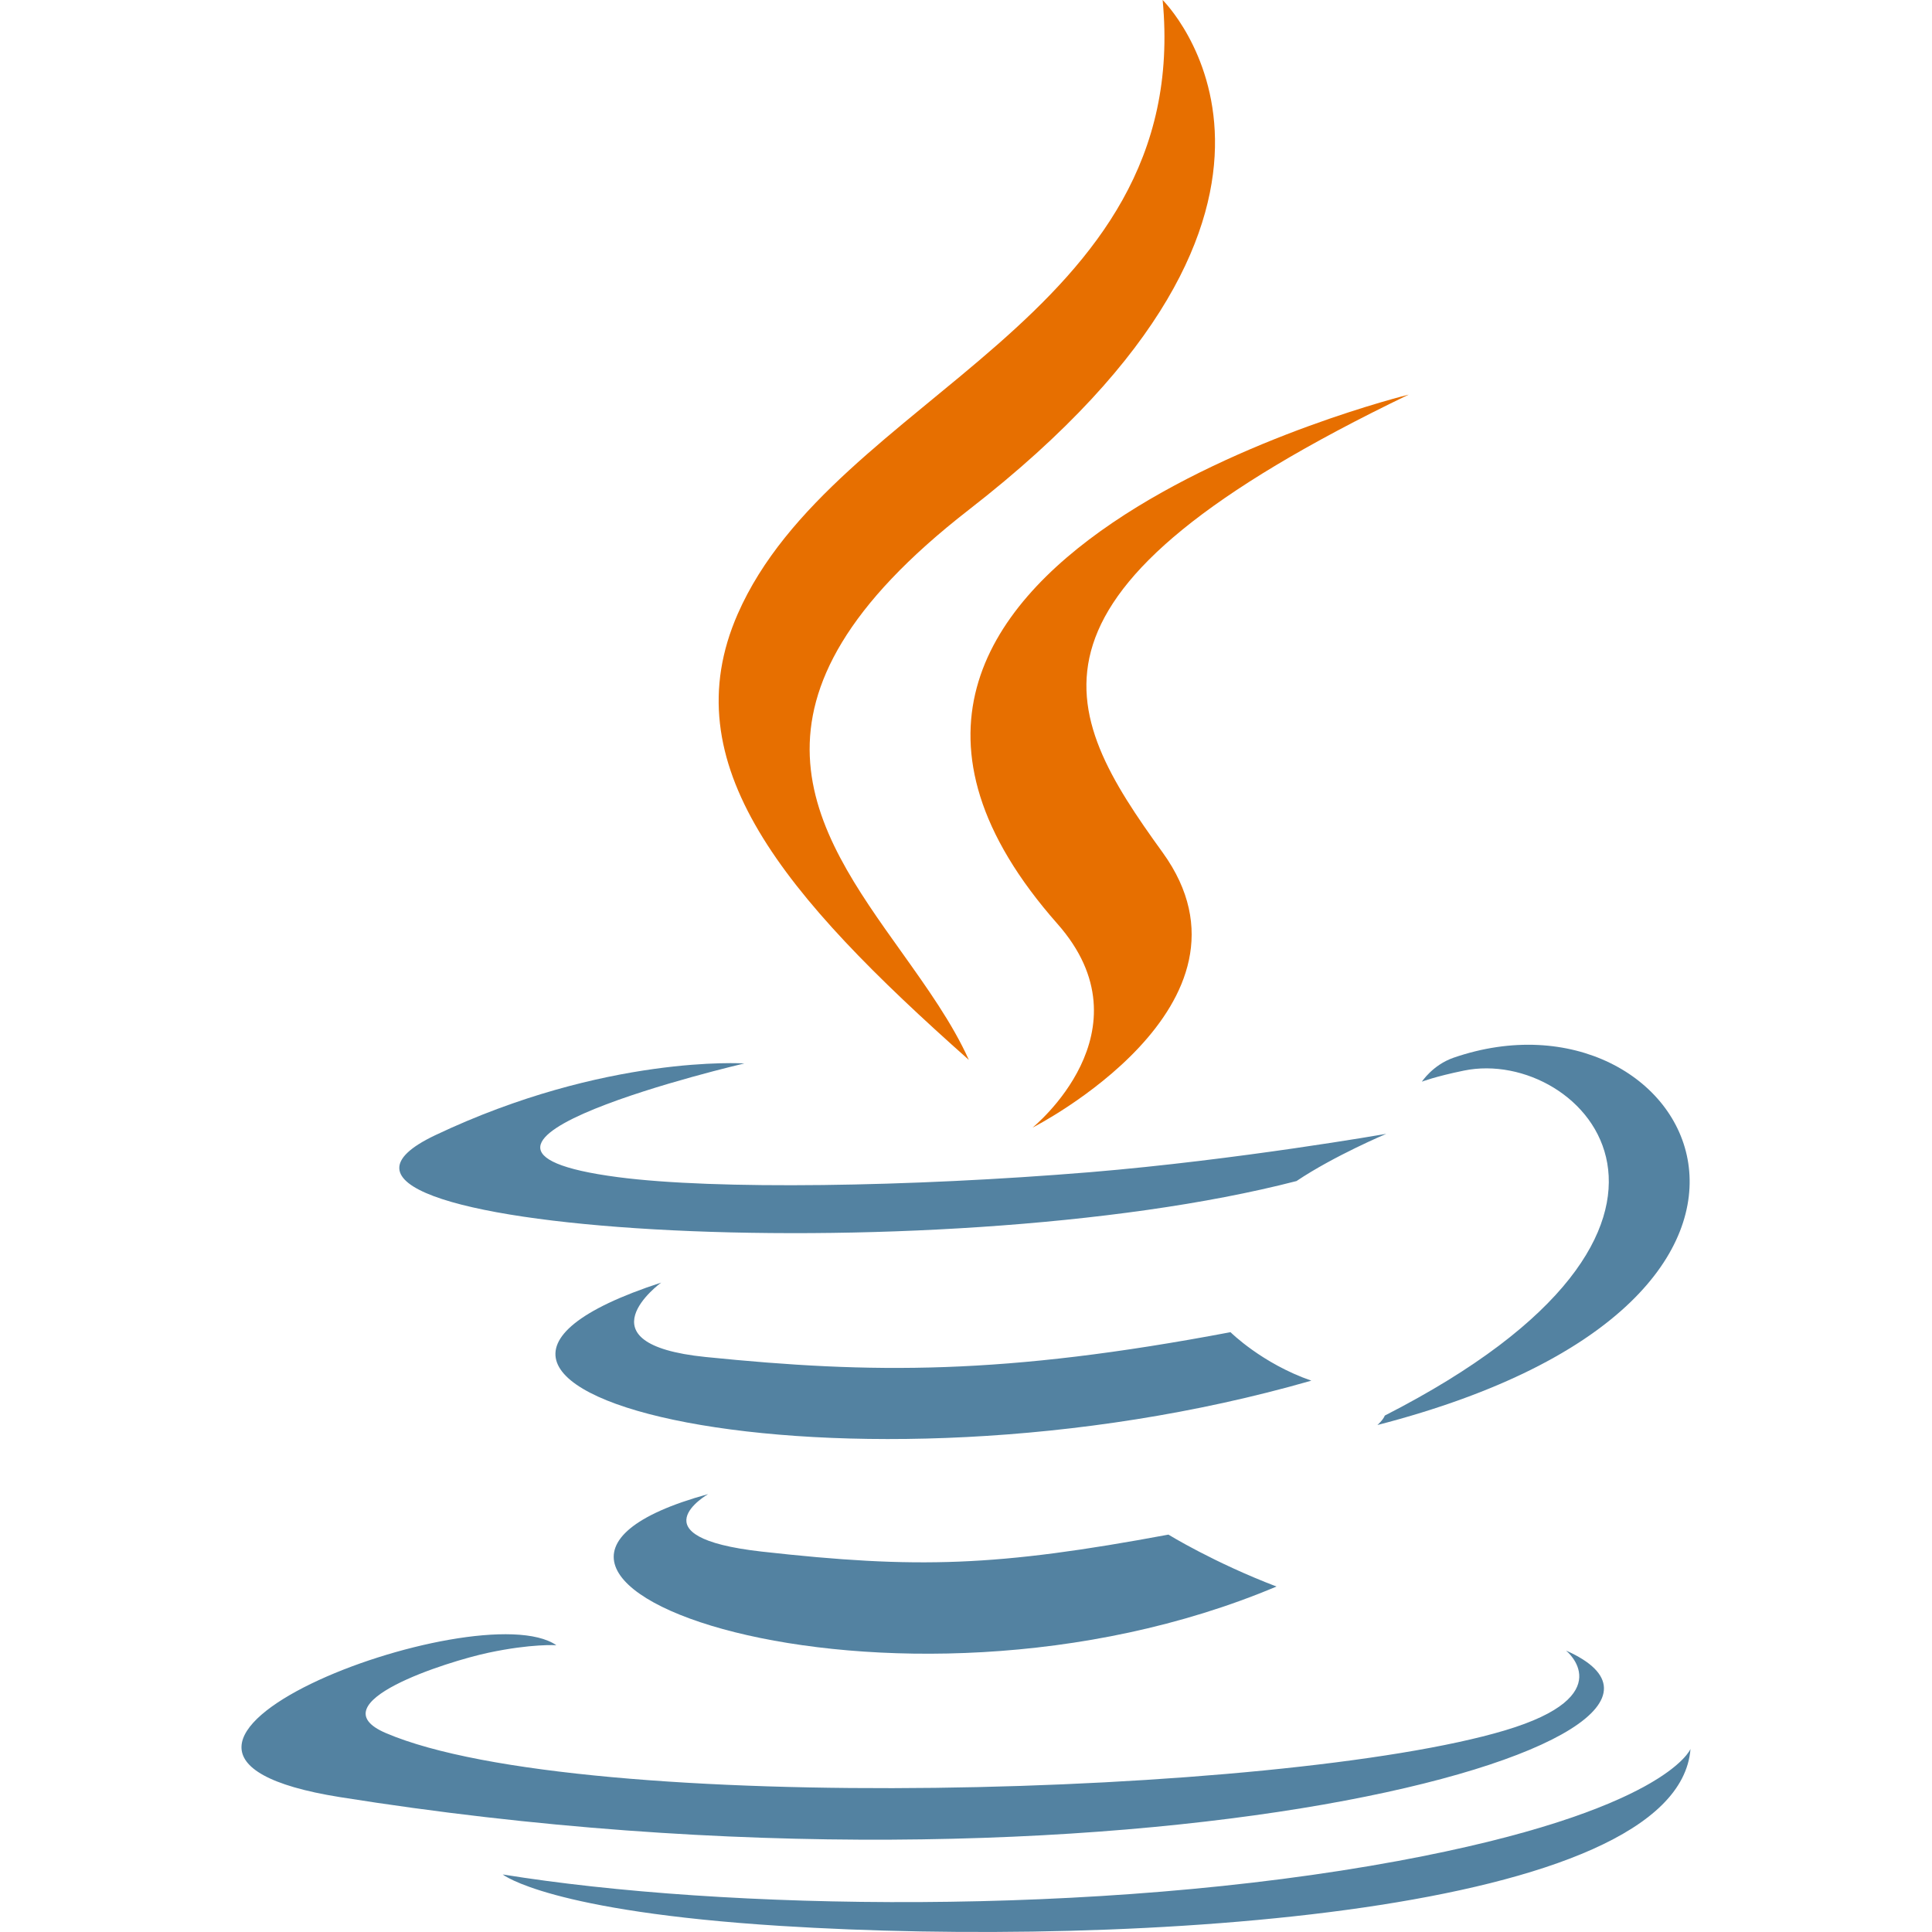
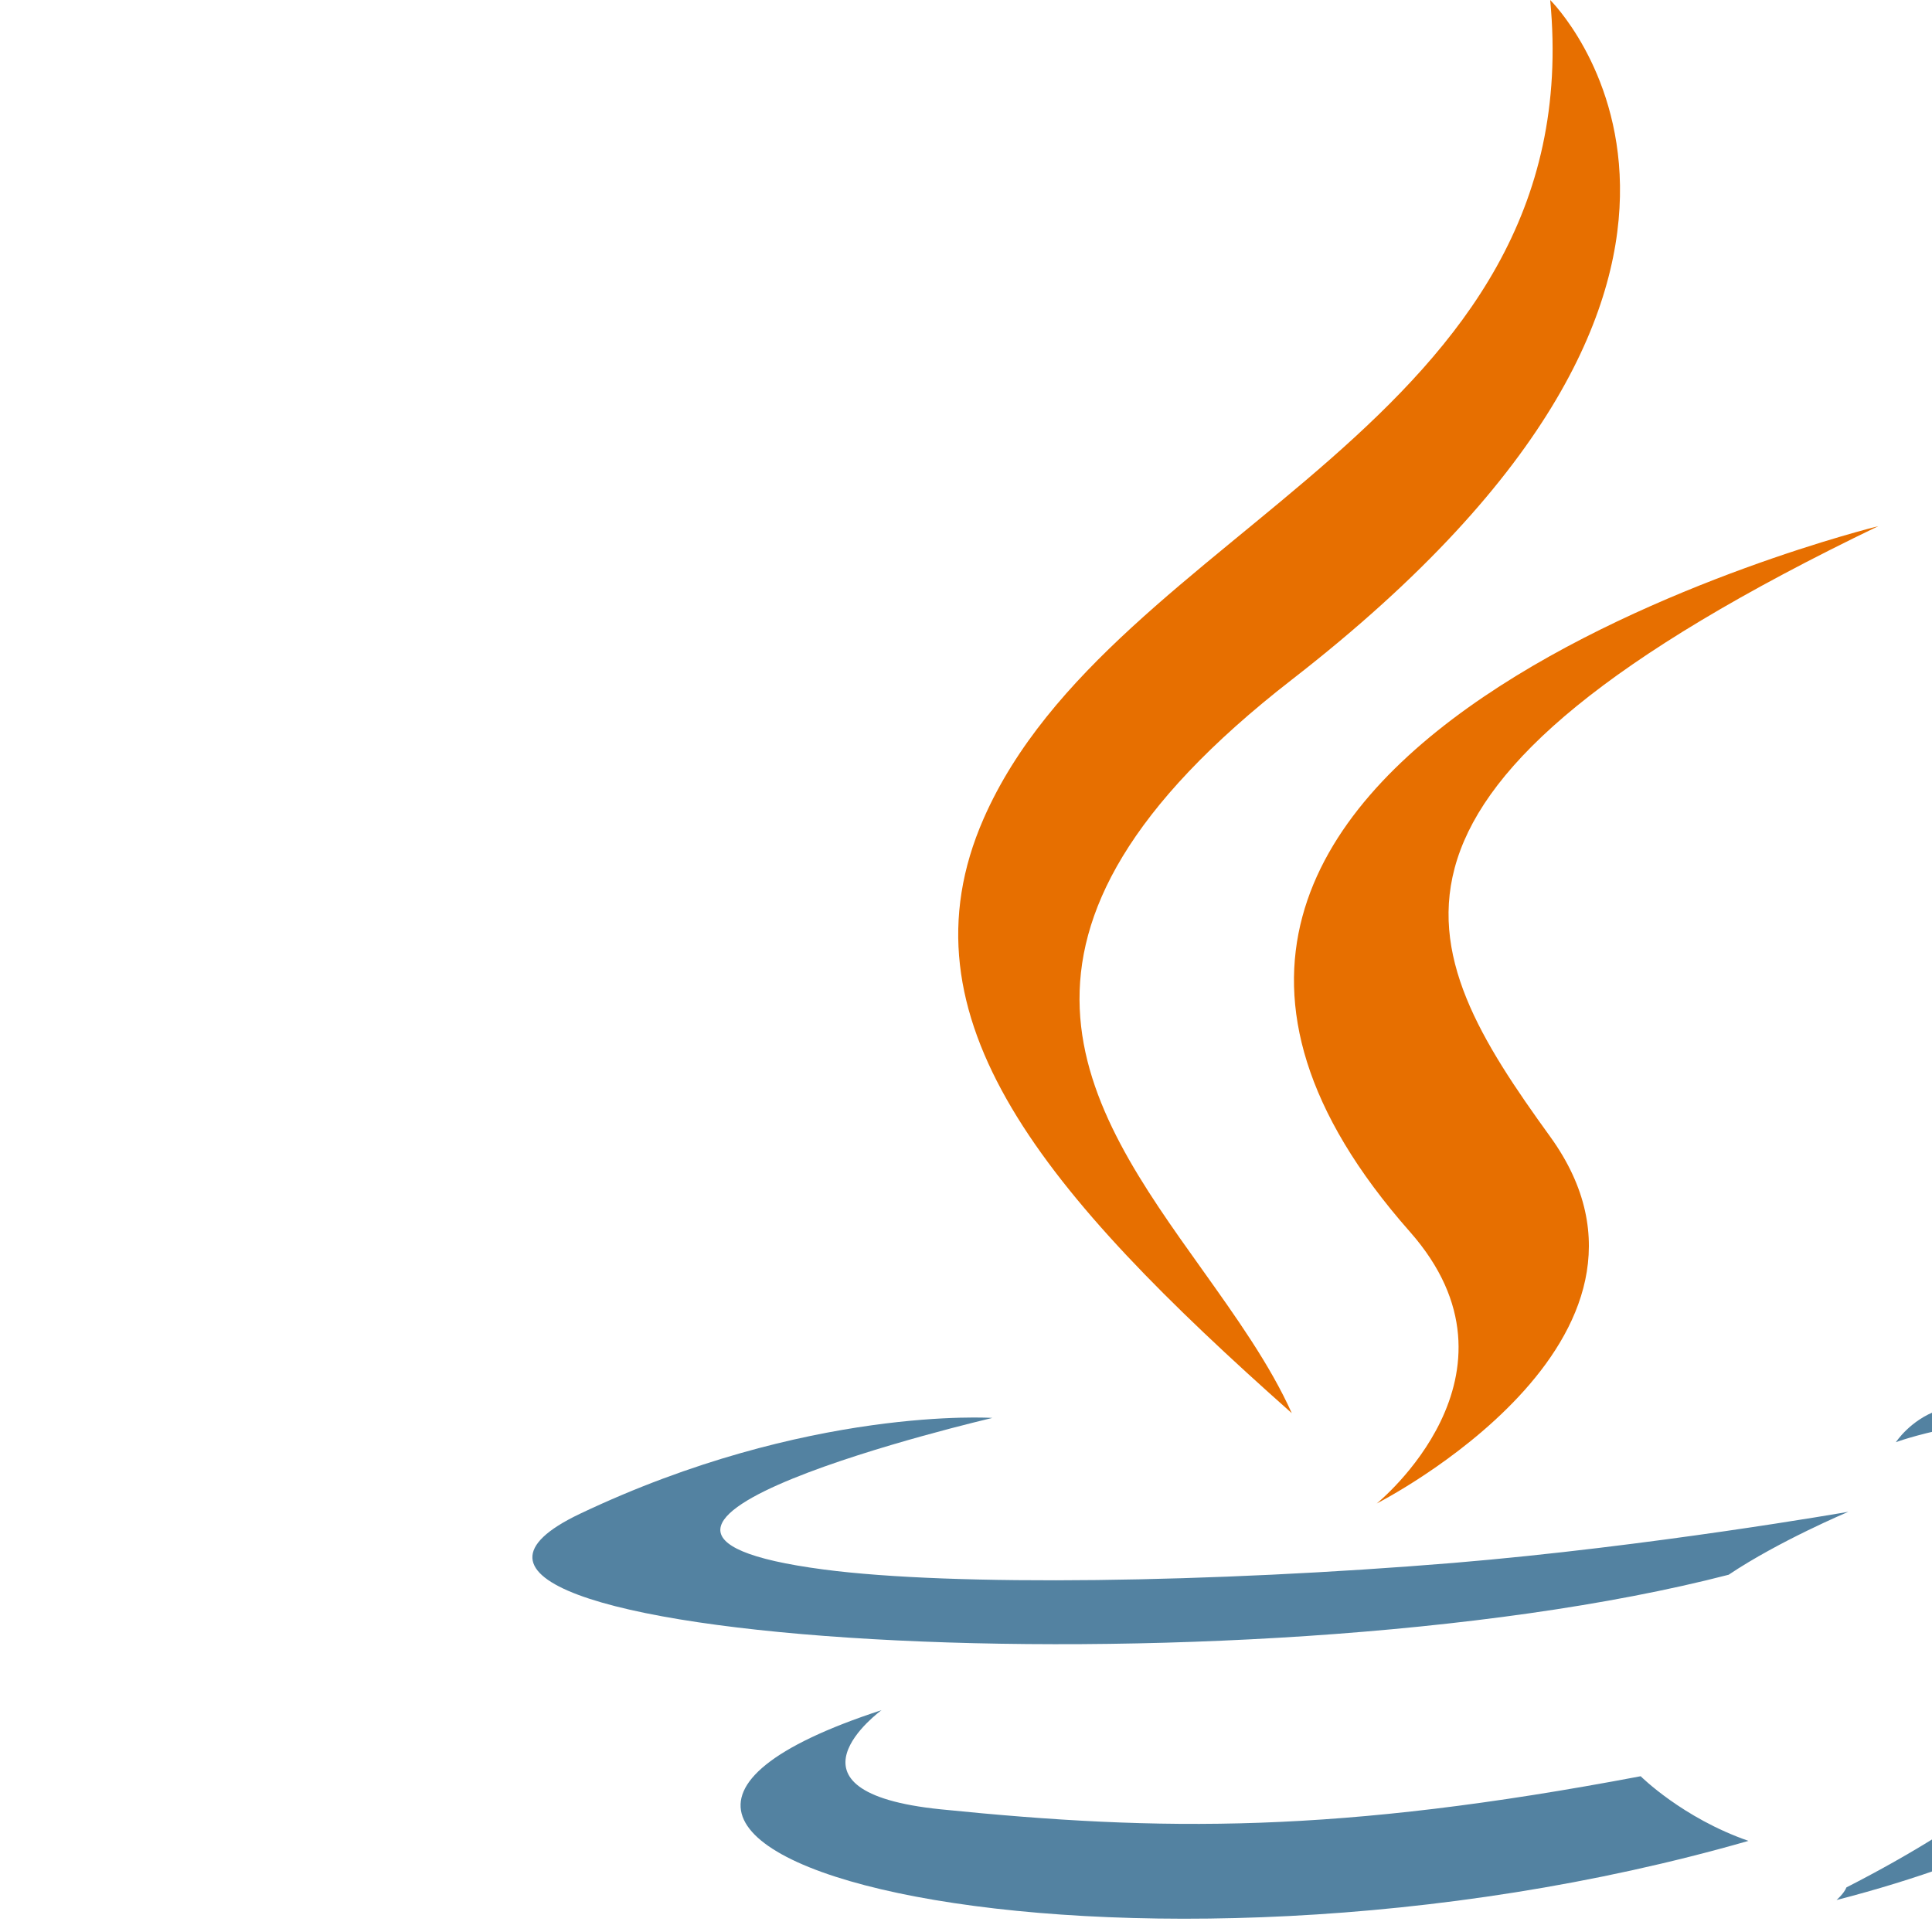
- <svg xmlns="http://www.w3.org/2000/svg" width="800px" height="800px" viewBox="0 0 32 32" fill="none">
+ <svg xmlns="http://www.w3.org/2000/svg" width="800px" height="800px" viewBox="0 0 24 24" fill="none">
  <path d="M16.05 8.441C22.638 3.326 19.257 0 19.257 0C19.76 5.287 13.813 6.536 12.219 10.169C11.131 12.649 12.964 14.819 16.047 17.555C15.775 16.949 15.354 16.361 14.929 15.764C13.477 13.731 11.964 11.613 16.05 8.441Z" fill="#E76F00" />
  <path d="M17.102 18.677C17.102 18.677 19.084 17.078 17.514 15.301C12.193 9.272 23.333 6.536 23.333 6.536C16.532 9.812 17.547 11.757 19.257 14.12C21.087 16.654 17.102 18.677 17.102 18.677Z" fill="#E76F00" />
  <path d="M22.937 23.446C29.042 20.326 26.22 17.328 24.249 17.732C23.766 17.831 23.551 17.916 23.551 17.916C23.551 17.916 23.73 17.64 24.073 17.52C27.971 16.173 30.968 21.495 22.814 23.603C22.814 23.603 22.909 23.52 22.937 23.446Z" fill="#5382A1" />
  <path d="M10.233 19.497C6.413 18.995 12.328 17.614 12.328 17.614C12.328 17.614 10.031 17.462 7.206 18.804C3.866 20.393 15.468 21.116 21.474 19.562C22.098 19.143 22.961 18.78 22.961 18.78C22.961 18.78 20.504 19.211 18.056 19.415C15.061 19.661 11.846 19.709 10.233 19.497Z" fill="#5382A1" />
  <path d="M11.686 22.476C9.556 22.259 10.951 21.244 10.951 21.244C5.439 23.043 14.018 25.083 21.72 22.868C20.901 22.584 20.381 22.065 20.381 22.065C16.616 22.778 14.441 22.755 11.686 22.476Z" fill="#5382A1" />
  <path d="M12.614 25.699C10.486 25.459 11.729 24.747 11.729 24.747C6.726 26.122 14.773 28.962 21.143 26.278C20.1 25.879 19.353 25.418 19.353 25.418C16.511 25.947 15.193 25.988 12.614 25.699Z" fill="#5382A1" />
  <path d="M25.939 27.339C25.939 27.339 26.859 28.084 24.925 28.661C21.248 29.757 9.621 30.087 6.391 28.705C5.23 28.208 7.407 27.519 8.092 27.374C8.806 27.222 9.215 27.25 9.215 27.25C7.923 26.356 0.868 29.007 5.631 29.766C18.619 31.837 29.308 28.833 25.939 27.339Z" fill="#5382A1" />
  <path d="M28 28.968C27.787 31.695 18.788 32.268 12.927 31.899C9.104 31.658 8.338 31.056 8.327 31.047C11.986 31.64 18.155 31.748 23.157 30.823C27.59 30.002 28 28.968 28 28.968Z" fill="#5382A1" />
</svg>
